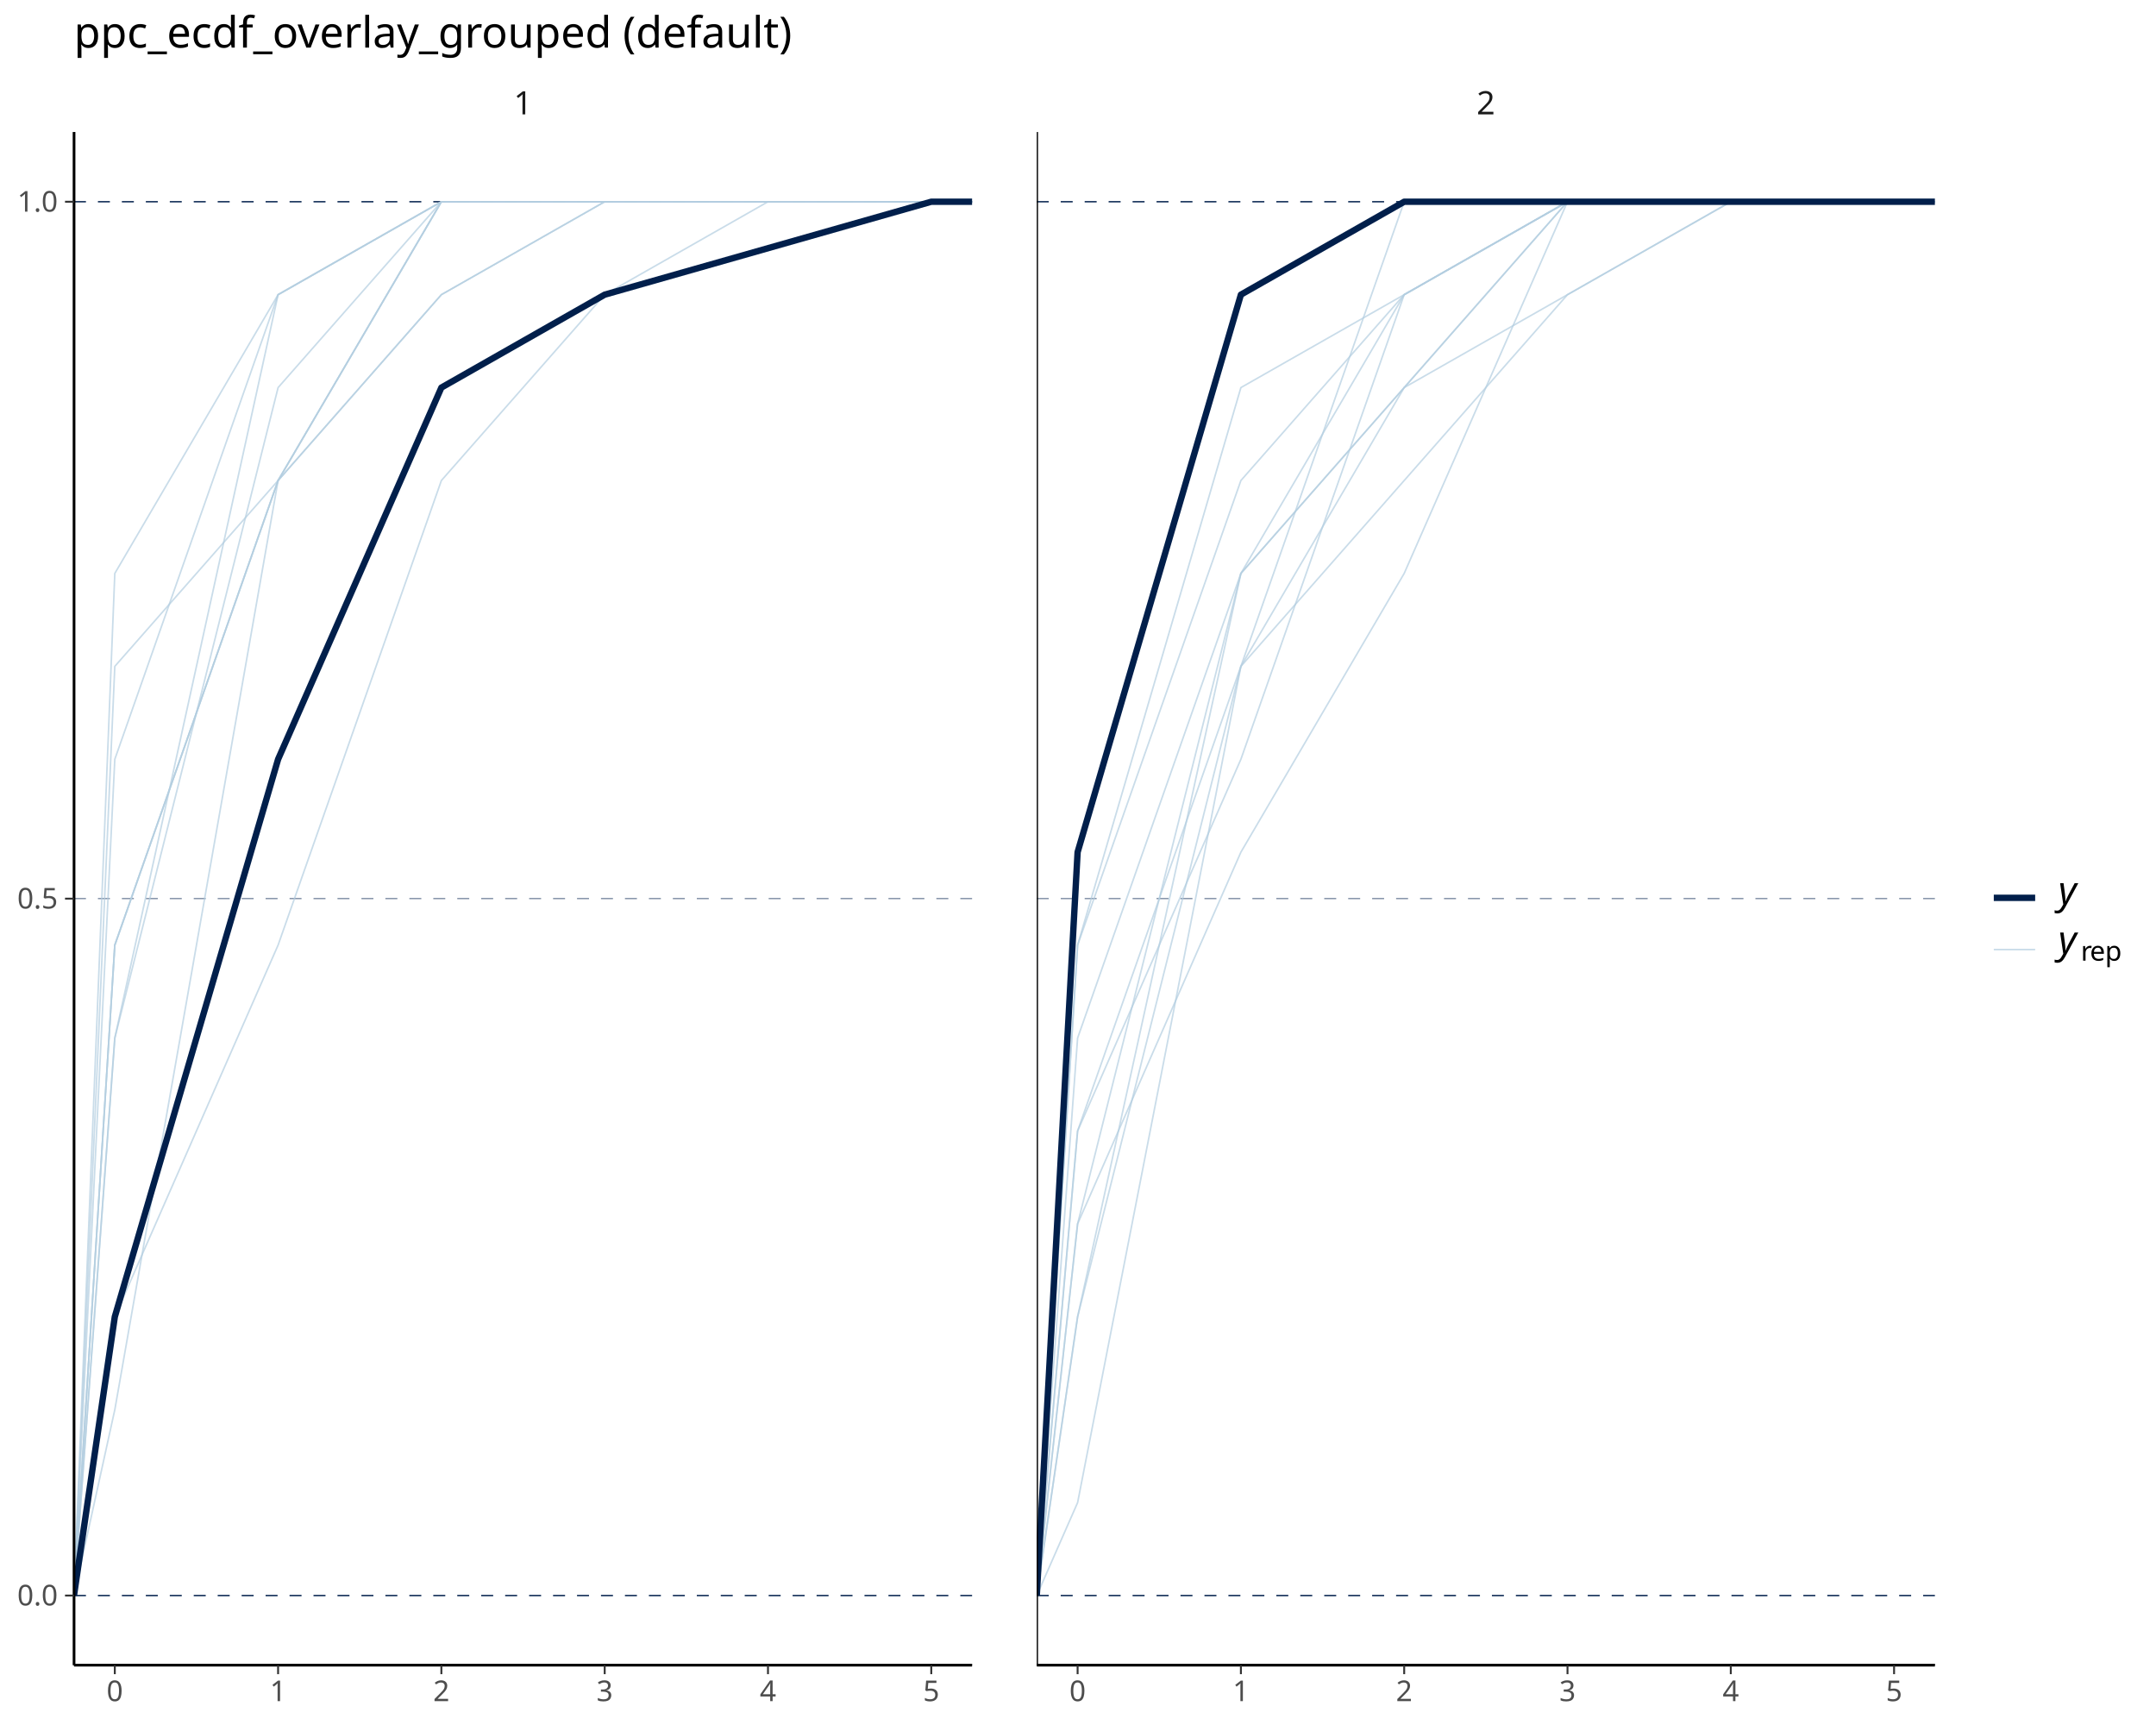
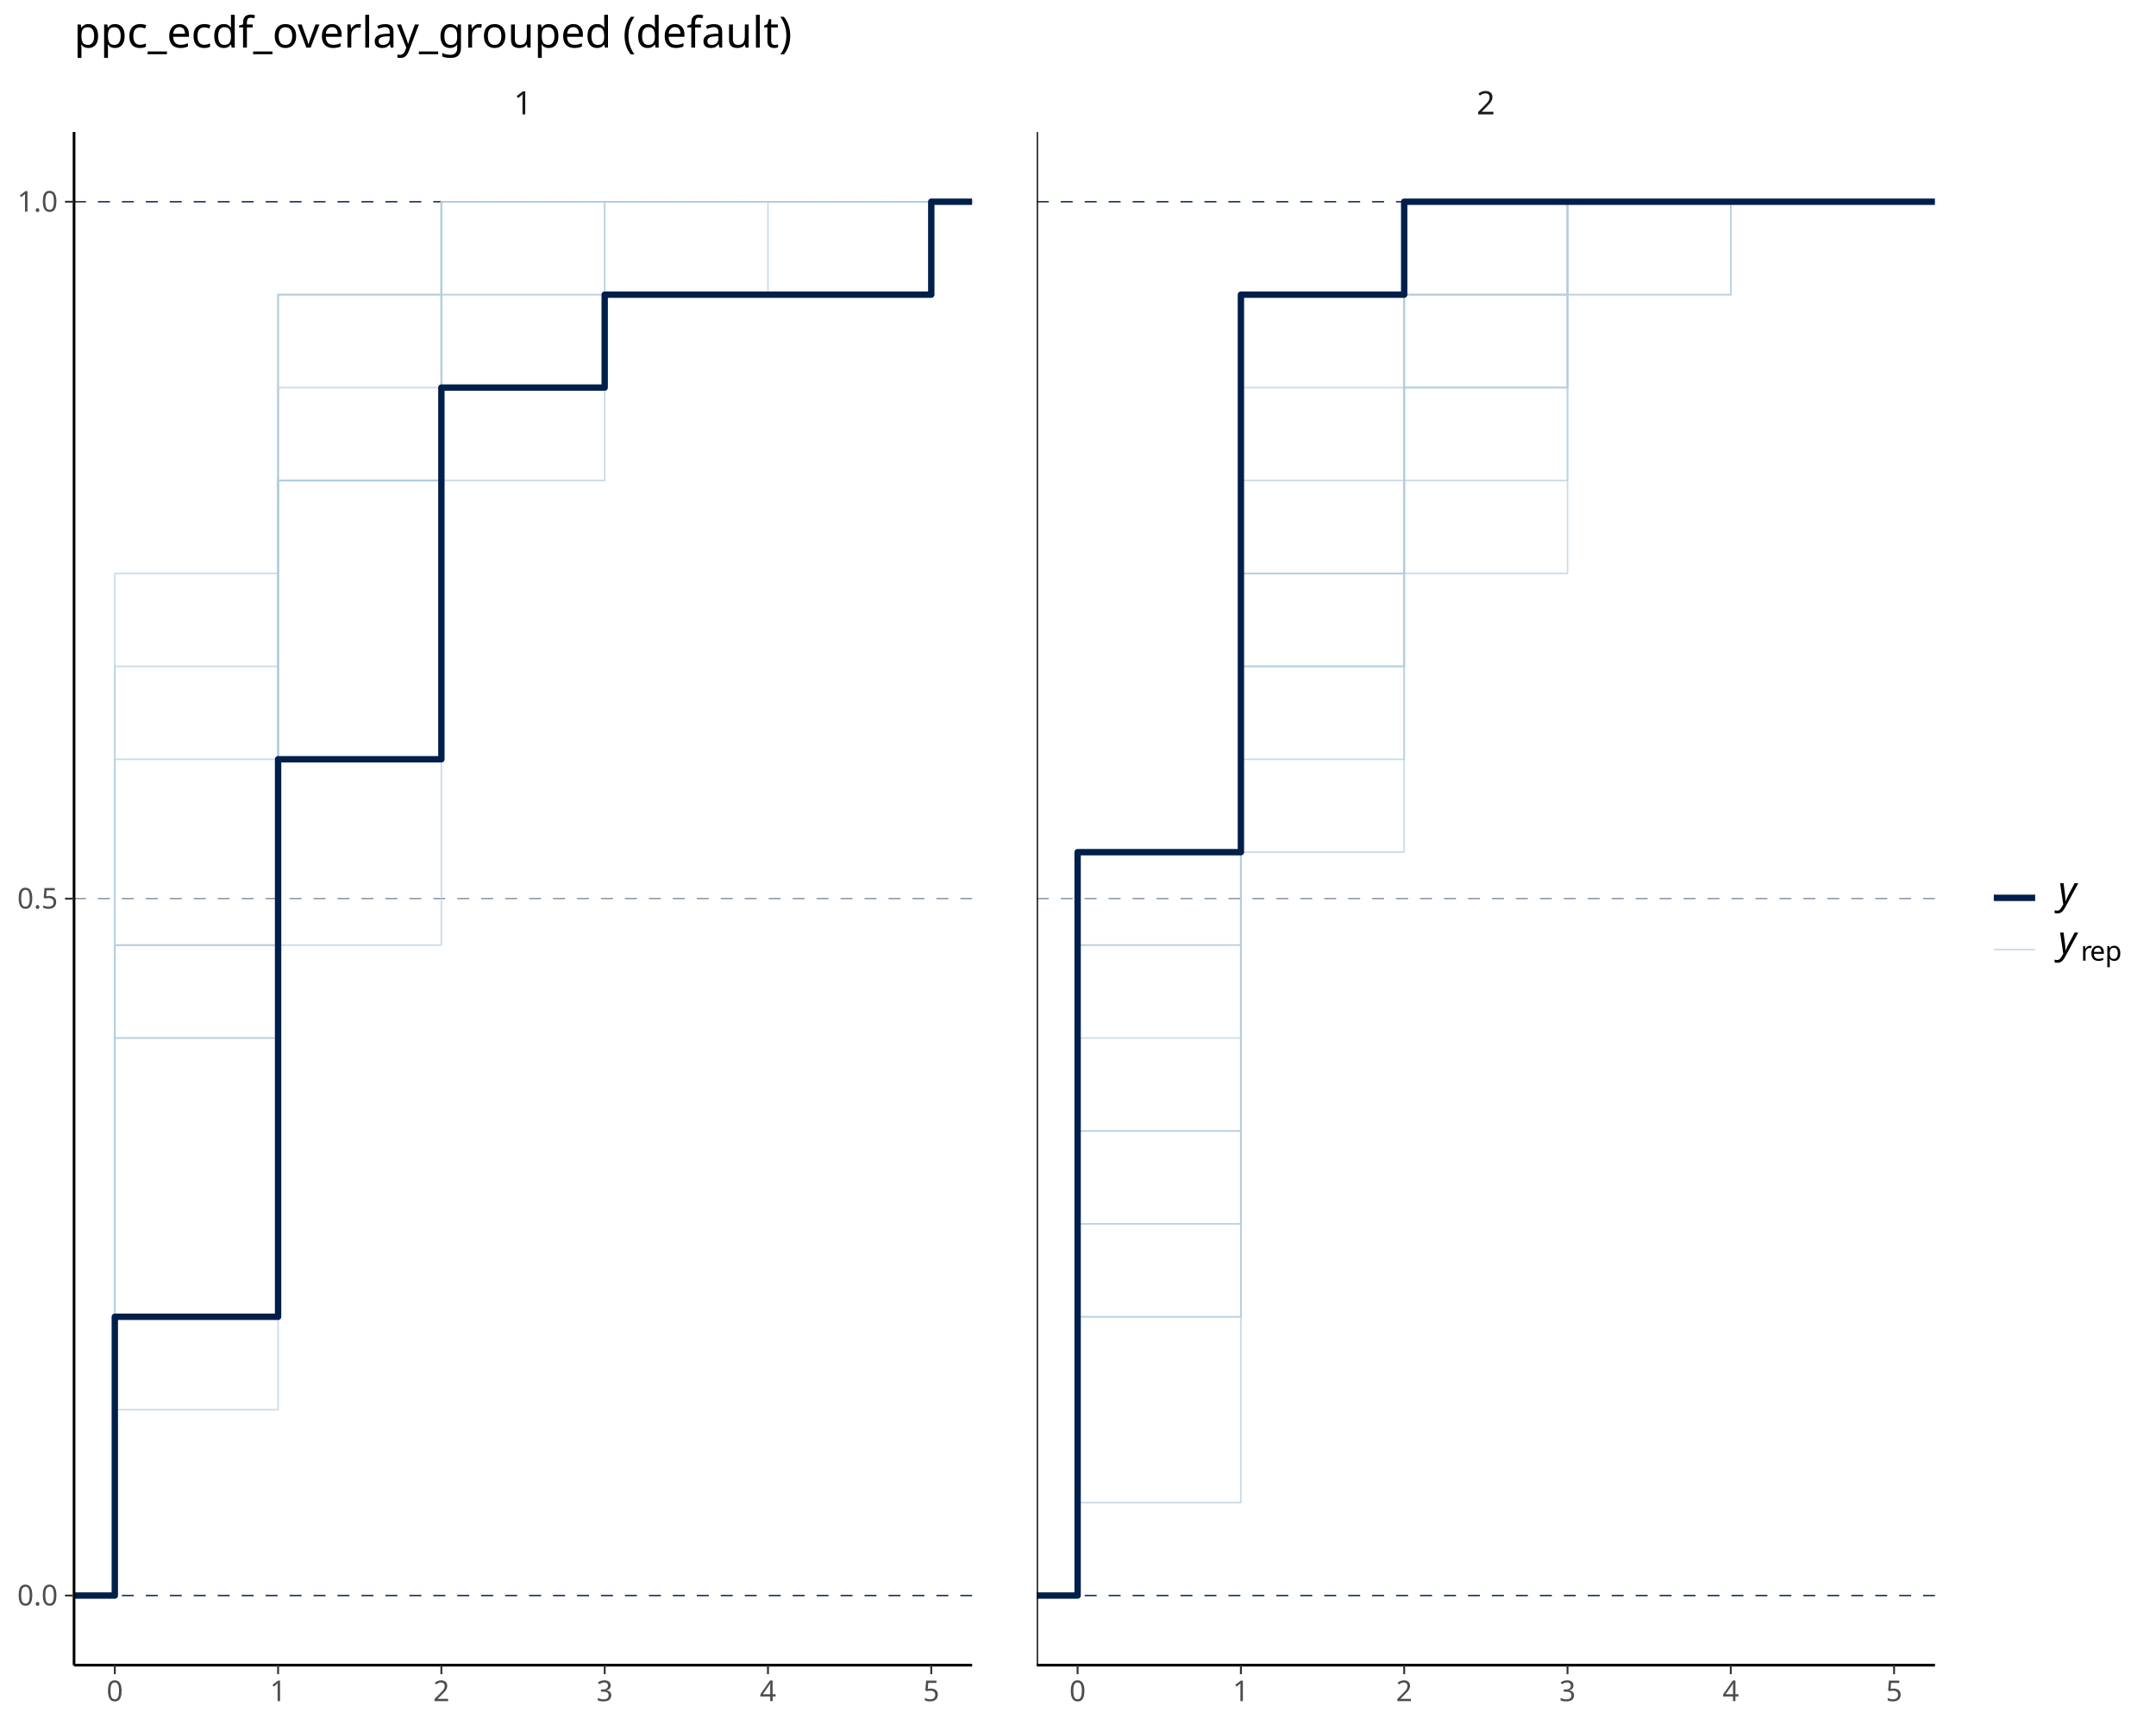
<svg xmlns="http://www.w3.org/2000/svg" class="svglite" data-engine-version="2.0" width="720.00pt" height="576.00pt" viewBox="0 0 720.00 576.00">
  <defs>
    <style type="text/css">
    .svglite line, .svglite polyline, .svglite polygon, .svglite path, .svglite rect, .svglite circle {
      fill: none;
      stroke: #000000;
      stroke-linecap: round;
      stroke-linejoin: round;
      stroke-miterlimit: 10.00;
    }
  </style>
  </defs>
  <rect width="100%" height="100%" style="stroke: none; fill: #FFFFFF;" />
  <defs>
    <clipPath id="cpMC4wMHw3MjAuMDB8MC4wMHw1NzYuMDA=">
      <rect x="0.00" y="0.00" width="720.00" height="576.00" />
    </clipPath>
  </defs>
  <g clip-path="url(#cpMC4wMHw3MjAuMDB8MC4wMHw1NzYuMDA=)">
</g>
  <defs>
    <clipPath id="cpMjQuNzB8MzI0LjYzfDQ0LjA5fDU1Ni4wNA==">
      <rect x="24.70" y="44.09" width="299.93" height="511.95" />
    </clipPath>
  </defs>
  <g clip-path="url(#cpMjQuNzB8MzI0LjYzfDQ0LjA5fDU1Ni4wNA==)">
    <line x1="24.70" y1="300.07" x2="324.63" y2="300.07" style="stroke-width: 0.21; stroke: #011F4B; stroke-dasharray: 4.00,4.00; stroke-linecap: butt;" />
    <line x1="24.70" y1="532.77" x2="324.63" y2="532.77" style="stroke-width: 0.43; stroke: #011F4B; stroke-dasharray: 4.00,4.00; stroke-linecap: butt;" />
    <line x1="24.70" y1="67.36" x2="324.63" y2="67.36" style="stroke-width: 0.43; stroke: #011F4B; stroke-dasharray: 4.00,4.00; stroke-linecap: butt;" />
-     <polyline points="24.70,532.77 38.34,470.72 92.87,160.45 147.40,67.36 324.63,67.36 " style="stroke-width: 0.53; stroke: #B3CDE0; stroke-opacity: 0.70; stroke-linecap: butt;" />
-     <polyline points="24.70,532.77 38.34,222.50 92.87,160.45 147.40,67.36 324.63,67.36 " style="stroke-width: 0.53; stroke: #B3CDE0; stroke-opacity: 0.70; stroke-linecap: butt;" />
-     <polyline points="24.70,532.77 38.34,315.58 92.87,160.45 147.40,98.39 201.94,67.36 324.63,67.36 " style="stroke-width: 0.53; stroke: #B3CDE0; stroke-opacity: 0.70; stroke-linecap: butt;" />
-     <polyline points="24.70,532.77 38.34,439.69 92.87,315.58 147.40,160.45 201.94,98.39 256.47,67.36 324.63,67.36 " style="stroke-width: 0.53; stroke: #B3CDE0; stroke-opacity: 0.70; stroke-linecap: butt;" />
-     <polyline points="24.70,532.77 38.34,315.58 92.87,160.45 147.40,98.39 201.94,67.36 324.63,67.36 " style="stroke-width: 0.53; stroke: #B3CDE0; stroke-opacity: 0.70; stroke-linecap: butt;" />
-     <polyline points="24.70,532.77 38.34,346.61 92.87,98.39 147.40,67.36 324.63,67.36 " style="stroke-width: 0.53; stroke: #B3CDE0; stroke-opacity: 0.70; stroke-linecap: butt;" />
-     <polyline points="24.70,532.77 38.34,346.61 92.87,129.42 147.40,67.36 324.63,67.36 " style="stroke-width: 0.53; stroke: #B3CDE0; stroke-opacity: 0.70; stroke-linecap: butt;" />
-     <polyline points="24.70,532.77 38.34,315.58 92.87,160.45 147.40,67.36 324.63,67.36 " style="stroke-width: 0.53; stroke: #B3CDE0; stroke-opacity: 0.70; stroke-linecap: butt;" />
-     <polyline points="24.70,532.77 38.34,253.53 92.87,98.39 147.40,67.36 324.63,67.36 " style="stroke-width: 0.53; stroke: #B3CDE0; stroke-opacity: 0.70; stroke-linecap: butt;" />
-     <polyline points="24.70,532.77 38.34,191.47 92.87,98.39 147.40,67.36 324.63,67.36 " style="stroke-width: 0.53; stroke: #B3CDE0; stroke-opacity: 0.70; stroke-linecap: butt;" />
-     <polyline points="24.70,532.77 38.34,439.69 92.87,253.53 147.40,129.42 201.94,98.39 311.00,67.36 324.63,67.36 " style="stroke-width: 2.13; stroke: #011F4B; stroke-linecap: butt;" />
+     <polyline points="24.70,532.77 38.34,532.77 38.34,470.72 92.87,470.72 92.87,160.45 147.40,160.45 147.40,67.36 324.63,67.36 324.63,67.36 " style="stroke-width: 0.53; stroke: #B3CDE0; stroke-opacity: 0.70; stroke-linecap: butt;" />
+     <polyline points="24.70,532.77 38.34,532.77 38.34,222.50 92.87,222.50 92.87,160.45 147.40,160.45 147.40,67.36 324.63,67.36 324.63,67.36 " style="stroke-width: 0.53; stroke: #B3CDE0; stroke-opacity: 0.70; stroke-linecap: butt;" />
+     <polyline points="24.70,532.77 38.34,532.77 38.34,315.58 92.87,315.58 92.87,160.45 147.40,160.45 147.40,98.39 201.94,98.39 201.94,67.36 324.63,67.36 324.63,67.36 " style="stroke-width: 0.53; stroke: #B3CDE0; stroke-opacity: 0.70; stroke-linecap: butt;" />
+     <polyline points="24.70,532.77 38.34,532.77 38.34,439.69 92.87,439.69 92.87,315.58 147.40,315.58 147.40,160.45 201.94,160.45 201.94,98.39 256.47,98.39 256.47,67.36 324.63,67.36 324.63,67.36 " style="stroke-width: 0.53; stroke: #B3CDE0; stroke-opacity: 0.70; stroke-linecap: butt;" />
+     <polyline points="24.70,532.77 38.34,532.77 38.34,315.58 92.87,315.58 92.87,160.45 147.40,160.45 147.40,98.39 201.94,98.39 201.94,67.36 324.63,67.36 324.63,67.36 " style="stroke-width: 0.53; stroke: #B3CDE0; stroke-opacity: 0.70; stroke-linecap: butt;" />
+     <polyline points="24.70,532.77 38.34,532.77 38.34,346.61 92.87,346.61 92.87,98.39 147.40,98.39 147.40,67.36 324.63,67.36 324.63,67.36 " style="stroke-width: 0.53; stroke: #B3CDE0; stroke-opacity: 0.70; stroke-linecap: butt;" />
+     <polyline points="24.70,532.77 38.34,532.77 38.34,346.61 92.87,346.61 92.87,129.42 147.40,129.42 147.40,67.36 324.63,67.36 324.63,67.36 " style="stroke-width: 0.53; stroke: #B3CDE0; stroke-opacity: 0.70; stroke-linecap: butt;" />
+     <polyline points="24.70,532.77 38.34,532.77 38.34,315.58 92.87,315.58 92.87,160.45 147.40,160.45 147.40,67.36 324.63,67.36 324.63,67.36 " style="stroke-width: 0.53; stroke: #B3CDE0; stroke-opacity: 0.70; stroke-linecap: butt;" />
+     <polyline points="24.70,532.77 38.34,532.77 38.34,253.53 92.87,253.53 92.87,98.39 147.40,98.39 147.40,67.36 324.63,67.36 324.63,67.36 " style="stroke-width: 0.53; stroke: #B3CDE0; stroke-opacity: 0.70; stroke-linecap: butt;" />
+     <polyline points="24.70,532.77 38.34,532.77 38.34,191.47 92.87,191.47 92.87,98.39 147.40,98.39 147.40,67.36 324.63,67.36 324.63,67.36 " style="stroke-width: 0.53; stroke: #B3CDE0; stroke-opacity: 0.70; stroke-linecap: butt;" />
+     <polyline points="24.70,532.77 38.34,532.77 38.34,439.69 92.87,439.69 92.87,253.53 147.40,253.53 147.40,129.42 201.94,129.42 201.94,98.39 311.00,98.39 311.00,67.36 324.63,67.36 324.63,67.36 " style="stroke-width: 2.13; stroke: #011F4B; stroke-linecap: butt;" />
    <line x1="24.70" y1="556.04" x2="324.63" y2="556.04" style="stroke-width: 0.85; stroke-linecap: butt;" />
    <line x1="24.70" y1="556.04" x2="24.70" y2="44.09" style="stroke-width: 0.85; stroke-linecap: butt;" />
  </g>
  <g clip-path="url(#cpMC4wMHw3MjAuMDB8MC4wMHw1NzYuMDA=)">
</g>
  <defs>
    <clipPath id="cpMzQ2LjIzfDY0Ni4xN3w0NC4wOXw1NTYuMDQ=">
      <rect x="346.23" y="44.09" width="299.93" height="511.95" />
    </clipPath>
  </defs>
  <g clip-path="url(#cpMzQ2LjIzfDY0Ni4xN3w0NC4wOXw1NTYuMDQ=)">
    <line x1="346.23" y1="300.07" x2="646.17" y2="300.07" style="stroke-width: 0.21; stroke: #011F4B; stroke-dasharray: 4.00,4.00; stroke-linecap: butt;" />
    <line x1="346.23" y1="532.77" x2="646.17" y2="532.77" style="stroke-width: 0.43; stroke: #011F4B; stroke-dasharray: 4.00,4.00; stroke-linecap: butt;" />
    <line x1="346.23" y1="67.36" x2="646.17" y2="67.36" style="stroke-width: 0.43; stroke: #011F4B; stroke-dasharray: 4.00,4.00; stroke-linecap: butt;" />
-     <polyline points="346.23,532.77 359.87,408.66 414.40,191.47 468.93,129.42 523.47,67.36 646.17,67.36 " style="stroke-width: 0.53; stroke: #B3CDE0; stroke-opacity: 0.70; stroke-linecap: butt;" />
-     <polyline points="346.23,532.77 359.87,439.69 414.40,191.47 468.93,98.39 523.47,67.36 646.17,67.36 " style="stroke-width: 0.53; stroke: #B3CDE0; stroke-opacity: 0.70; stroke-linecap: butt;" />
-     <polyline points="346.23,532.77 359.87,377.64 414.40,253.53 468.93,98.39 523.47,67.36 646.17,67.36 " style="stroke-width: 0.53; stroke: #B3CDE0; stroke-opacity: 0.70; stroke-linecap: butt;" />
-     <polyline points="346.23,532.77 359.87,346.61 414.40,191.47 468.93,129.42 523.47,98.39 578.00,67.36 646.17,67.36 " style="stroke-width: 0.53; stroke: #B3CDE0; stroke-opacity: 0.70; stroke-linecap: butt;" />
-     <polyline points="346.23,532.77 359.87,439.69 414.40,222.50 468.93,160.45 523.47,98.39 578.00,67.36 646.17,67.36 " style="stroke-width: 0.53; stroke: #B3CDE0; stroke-opacity: 0.70; stroke-linecap: butt;" />
-     <polyline points="346.23,532.77 359.87,315.58 414.40,160.45 468.93,98.39 523.47,67.36 646.17,67.36 " style="stroke-width: 0.53; stroke: #B3CDE0; stroke-opacity: 0.70; stroke-linecap: butt;" />
-     <polyline points="346.23,532.77 359.87,377.64 414.40,222.50 468.93,67.36 646.17,67.36 " style="stroke-width: 0.53; stroke: #B3CDE0; stroke-opacity: 0.70; stroke-linecap: butt;" />
-     <polyline points="346.23,532.77 359.87,408.66 414.40,284.55 468.93,191.47 523.47,67.36 646.17,67.36 " style="stroke-width: 0.53; stroke: #B3CDE0; stroke-opacity: 0.70; stroke-linecap: butt;" />
-     <polyline points="346.23,532.77 359.87,501.75 414.40,222.50 468.93,129.42 523.47,67.36 646.17,67.36 " style="stroke-width: 0.53; stroke: #B3CDE0; stroke-opacity: 0.70; stroke-linecap: butt;" />
-     <polyline points="346.23,532.77 359.87,315.58 414.40,129.42 468.93,98.39 523.47,67.36 646.17,67.36 " style="stroke-width: 0.53; stroke: #B3CDE0; stroke-opacity: 0.70; stroke-linecap: butt;" />
-     <polyline points="346.23,532.77 359.87,284.55 414.40,98.39 468.93,67.36 646.17,67.36 " style="stroke-width: 2.13; stroke: #011F4B; stroke-linecap: butt;" />
+     <polyline points="346.23,532.77 359.87,532.77 359.87,408.66 414.40,408.66 414.40,191.47 468.93,191.47 468.93,129.42 523.47,129.42 523.47,67.36 646.17,67.36 646.17,67.36 " style="stroke-width: 0.53; stroke: #B3CDE0; stroke-opacity: 0.70; stroke-linecap: butt;" />
+     <polyline points="346.23,532.77 359.87,532.77 359.87,439.69 414.40,439.69 414.40,191.47 468.93,191.47 468.93,98.39 523.47,98.39 523.47,67.36 646.17,67.36 646.17,67.36 " style="stroke-width: 0.53; stroke: #B3CDE0; stroke-opacity: 0.70; stroke-linecap: butt;" />
+     <polyline points="346.23,532.77 359.87,532.77 359.87,377.64 414.40,377.64 414.40,253.53 468.93,253.53 468.93,98.39 523.47,98.39 523.47,67.36 646.17,67.36 646.17,67.36 " style="stroke-width: 0.53; stroke: #B3CDE0; stroke-opacity: 0.70; stroke-linecap: butt;" />
+     <polyline points="346.23,532.77 359.87,532.77 359.87,346.61 414.40,346.61 414.40,191.47 468.93,191.47 468.93,129.42 523.47,129.42 523.47,98.39 578.00,98.39 578.00,67.36 646.17,67.36 646.17,67.36 " style="stroke-width: 0.53; stroke: #B3CDE0; stroke-opacity: 0.70; stroke-linecap: butt;" />
+     <polyline points="346.23,532.77 359.87,532.77 359.87,439.69 414.40,439.69 414.40,222.50 468.93,222.50 468.93,160.45 523.47,160.45 523.47,98.39 578.00,98.39 578.00,67.36 646.17,67.36 646.17,67.36 " style="stroke-width: 0.53; stroke: #B3CDE0; stroke-opacity: 0.70; stroke-linecap: butt;" />
+     <polyline points="346.23,532.77 359.87,532.77 359.87,315.58 414.40,315.58 414.40,160.45 468.93,160.45 468.93,98.39 523.47,98.39 523.47,67.36 646.17,67.36 646.17,67.36 " style="stroke-width: 0.53; stroke: #B3CDE0; stroke-opacity: 0.70; stroke-linecap: butt;" />
+     <polyline points="346.23,532.77 359.87,532.77 359.87,377.64 414.40,377.64 414.40,222.50 468.93,222.50 468.93,67.36 646.17,67.36 646.17,67.36 " style="stroke-width: 0.53; stroke: #B3CDE0; stroke-opacity: 0.70; stroke-linecap: butt;" />
+     <polyline points="346.23,532.77 359.87,532.77 359.87,408.66 414.40,408.66 414.40,284.55 468.93,284.55 468.93,191.47 523.47,191.47 523.47,67.36 646.17,67.36 646.17,67.36 " style="stroke-width: 0.53; stroke: #B3CDE0; stroke-opacity: 0.70; stroke-linecap: butt;" />
+     <polyline points="346.23,532.77 359.87,532.77 359.87,501.75 414.40,501.75 414.40,222.50 468.93,222.50 468.93,129.42 523.47,129.42 523.47,67.36 646.17,67.36 646.17,67.36 " style="stroke-width: 0.53; stroke: #B3CDE0; stroke-opacity: 0.70; stroke-linecap: butt;" />
+     <polyline points="346.23,532.77 359.87,532.77 359.87,315.58 414.40,315.58 414.40,129.42 468.93,129.42 468.93,98.39 523.47,98.39 523.47,67.36 646.17,67.36 646.17,67.36 " style="stroke-width: 0.53; stroke: #B3CDE0; stroke-opacity: 0.70; stroke-linecap: butt;" />
+     <polyline points="346.23,532.77 359.87,532.77 359.87,284.55 414.40,284.55 414.40,98.39 468.93,98.39 468.93,67.36 646.17,67.36 646.17,67.36 " style="stroke-width: 2.13; stroke: #011F4B; stroke-linecap: butt;" />
    <line x1="346.23" y1="556.04" x2="646.17" y2="556.04" style="stroke-width: 0.85; stroke-linecap: butt;" />
    <line x1="346.23" y1="556.04" x2="346.23" y2="44.09" style="stroke-width: 0.85; stroke-linecap: butt;" />
  </g>
  <g clip-path="url(#cpMC4wMHw3MjAuMDB8MC4wMHw1NzYuMDA=)">
</g>
  <defs>
    <clipPath id="cpMjQuNzB8MzI0LjYzfDI0Ljg1fDQ0LjA5">
      <rect x="24.70" y="24.85" width="299.93" height="19.24" />
    </clipPath>
  </defs>
  <g clip-path="url(#cpMjQuNzB8MzI0LjYzfDI0Ljg1fDQ0LjA5)">
    <text x="174.67" y="38.19" text-anchor="middle" style="font-size: 10.80px; fill: #1A1A1A; font-family: sans;" textLength="6.01px" lengthAdjust="spacingAndGlyphs">1</text>
  </g>
  <g clip-path="url(#cpMC4wMHw3MjAuMDB8MC4wMHw1NzYuMDA=)">
</g>
  <defs>
    <clipPath id="cpMzQ2LjIzfDY0Ni4xN3wyNC44NXw0NC4wOQ==">
      <rect x="346.23" y="24.85" width="299.93" height="19.24" />
    </clipPath>
  </defs>
  <g clip-path="url(#cpMzQ2LjIzfDY0Ni4xN3wyNC44NXw0NC4wOQ==)">
    <text x="496.20" y="38.19" text-anchor="middle" style="font-size: 10.80px; fill: #1A1A1A; font-family: sans;" textLength="6.01px" lengthAdjust="spacingAndGlyphs">2</text>
  </g>
  <g clip-path="url(#cpMC4wMHw3MjAuMDB8MC4wMHw1NzYuMDA=)">
    <polyline points="24.70,556.04 324.63,556.04 " style="stroke-width: 0.85; stroke-linecap: butt;" />
    <polyline points="38.34,559.03 38.34,556.04 " style="stroke-width: 0.64; stroke: #333333; stroke-linecap: butt;" />
    <polyline points="92.87,559.03 92.87,556.04 " style="stroke-width: 0.64; stroke: #333333; stroke-linecap: butt;" />
    <polyline points="147.40,559.03 147.40,556.04 " style="stroke-width: 0.64; stroke: #333333; stroke-linecap: butt;" />
    <polyline points="201.94,559.03 201.94,556.04 " style="stroke-width: 0.64; stroke: #333333; stroke-linecap: butt;" />
    <polyline points="256.47,559.03 256.47,556.04 " style="stroke-width: 0.64; stroke: #333333; stroke-linecap: butt;" />
    <polyline points="311.00,559.03 311.00,556.04 " style="stroke-width: 0.64; stroke: #333333; stroke-linecap: butt;" />
    <text x="38.34" y="568.03" text-anchor="middle" style="font-size: 9.60px; fill: #4D4D4D; font-family: sans;" textLength="5.34px" lengthAdjust="spacingAndGlyphs">0</text>
    <text x="92.87" y="568.03" text-anchor="middle" style="font-size: 9.60px; fill: #4D4D4D; font-family: sans;" textLength="5.34px" lengthAdjust="spacingAndGlyphs">1</text>
    <text x="147.40" y="568.03" text-anchor="middle" style="font-size: 9.60px; fill: #4D4D4D; font-family: sans;" textLength="5.34px" lengthAdjust="spacingAndGlyphs">2</text>
    <text x="201.94" y="568.03" text-anchor="middle" style="font-size: 9.60px; fill: #4D4D4D; font-family: sans;" textLength="5.34px" lengthAdjust="spacingAndGlyphs">3</text>
    <text x="256.47" y="568.03" text-anchor="middle" style="font-size: 9.60px; fill: #4D4D4D; font-family: sans;" textLength="5.34px" lengthAdjust="spacingAndGlyphs">4</text>
    <text x="311.00" y="568.03" text-anchor="middle" style="font-size: 9.60px; fill: #4D4D4D; font-family: sans;" textLength="5.34px" lengthAdjust="spacingAndGlyphs">5</text>
    <polyline points="346.23,556.04 646.17,556.04 " style="stroke-width: 0.85; stroke-linecap: butt;" />
    <polyline points="359.87,559.03 359.87,556.04 " style="stroke-width: 0.64; stroke: #333333; stroke-linecap: butt;" />
    <polyline points="414.40,559.03 414.40,556.04 " style="stroke-width: 0.64; stroke: #333333; stroke-linecap: butt;" />
    <polyline points="468.93,559.03 468.93,556.04 " style="stroke-width: 0.64; stroke: #333333; stroke-linecap: butt;" />
    <polyline points="523.47,559.03 523.47,556.04 " style="stroke-width: 0.64; stroke: #333333; stroke-linecap: butt;" />
    <polyline points="578.00,559.03 578.00,556.04 " style="stroke-width: 0.64; stroke: #333333; stroke-linecap: butt;" />
    <polyline points="632.53,559.03 632.53,556.04 " style="stroke-width: 0.64; stroke: #333333; stroke-linecap: butt;" />
    <text x="359.87" y="568.03" text-anchor="middle" style="font-size: 9.60px; fill: #4D4D4D; font-family: sans;" textLength="5.34px" lengthAdjust="spacingAndGlyphs">0</text>
    <text x="414.40" y="568.03" text-anchor="middle" style="font-size: 9.60px; fill: #4D4D4D; font-family: sans;" textLength="5.34px" lengthAdjust="spacingAndGlyphs">1</text>
    <text x="468.93" y="568.03" text-anchor="middle" style="font-size: 9.60px; fill: #4D4D4D; font-family: sans;" textLength="5.34px" lengthAdjust="spacingAndGlyphs">2</text>
    <text x="523.47" y="568.03" text-anchor="middle" style="font-size: 9.60px; fill: #4D4D4D; font-family: sans;" textLength="5.34px" lengthAdjust="spacingAndGlyphs">3</text>
    <text x="578.00" y="568.03" text-anchor="middle" style="font-size: 9.60px; fill: #4D4D4D; font-family: sans;" textLength="5.34px" lengthAdjust="spacingAndGlyphs">4</text>
    <text x="632.53" y="568.03" text-anchor="middle" style="font-size: 9.60px; fill: #4D4D4D; font-family: sans;" textLength="5.34px" lengthAdjust="spacingAndGlyphs">5</text>
    <polyline points="24.70,556.04 24.70,44.09 " style="stroke-width: 0.85; stroke-linecap: butt;" />
    <text x="19.32" y="536.08" text-anchor="end" style="font-size: 9.60px; fill: #4D4D4D; font-family: sans;" textLength="13.35px" lengthAdjust="spacingAndGlyphs">0.0</text>
    <text x="19.32" y="303.37" text-anchor="end" style="font-size: 9.60px; fill: #4D4D4D; font-family: sans;" textLength="13.35px" lengthAdjust="spacingAndGlyphs">0.5</text>
    <text x="19.32" y="70.67" text-anchor="end" style="font-size: 9.60px; fill: #4D4D4D; font-family: sans;" textLength="13.35px" lengthAdjust="spacingAndGlyphs">1.0</text>
    <polyline points="21.71,532.77 24.70,532.77 " style="stroke-width: 0.64; stroke: #333333; stroke-linecap: butt;" />
    <polyline points="21.71,300.07 24.70,300.07 " style="stroke-width: 0.64; stroke: #333333; stroke-linecap: butt;" />
    <polyline points="21.71,67.36 24.70,67.36 " style="stroke-width: 0.64; stroke: #333333; stroke-linecap: butt;" />
    <line x1="665.83" y1="299.79" x2="679.65" y2="299.79" style="stroke-width: 2.13; stroke: #011F4B; stroke-linecap: butt;" />
    <line x1="665.83" y1="317.07" x2="679.65" y2="317.07" style="stroke-width: 0.53; stroke: #B3CDE0; stroke-opacity: 0.70; stroke-linecap: butt;" />
    <text x="687.36" y="301.88" style="font-size: 13.00px; font-style: italic; font-family: sans;" textLength="6.51px" lengthAdjust="spacingAndGlyphs">y</text>
    <text x="687.36" y="318.36" style="font-size: 13.00px; font-style: italic; font-family: sans;" textLength="6.51px" lengthAdjust="spacingAndGlyphs">y</text>
    <text x="694.89" y="320.77" style="font-size: 9.10px; font-family: sans;" textLength="3.03px" lengthAdjust="spacingAndGlyphs">r</text>
    <text x="697.92" y="320.77" style="font-size: 9.10px; font-family: sans;" textLength="5.06px" lengthAdjust="spacingAndGlyphs">e</text>
    <text x="702.98" y="320.77" style="font-size: 9.10px; font-family: sans;" textLength="5.06px" lengthAdjust="spacingAndGlyphs">p</text>
    <text x="24.70" y="15.89" style="font-size: 14.40px; font-family: sans;" textLength="230.58px" lengthAdjust="spacingAndGlyphs">ppc_ecdf_overlay_grouped (default)</text>
  </g>
</svg>
